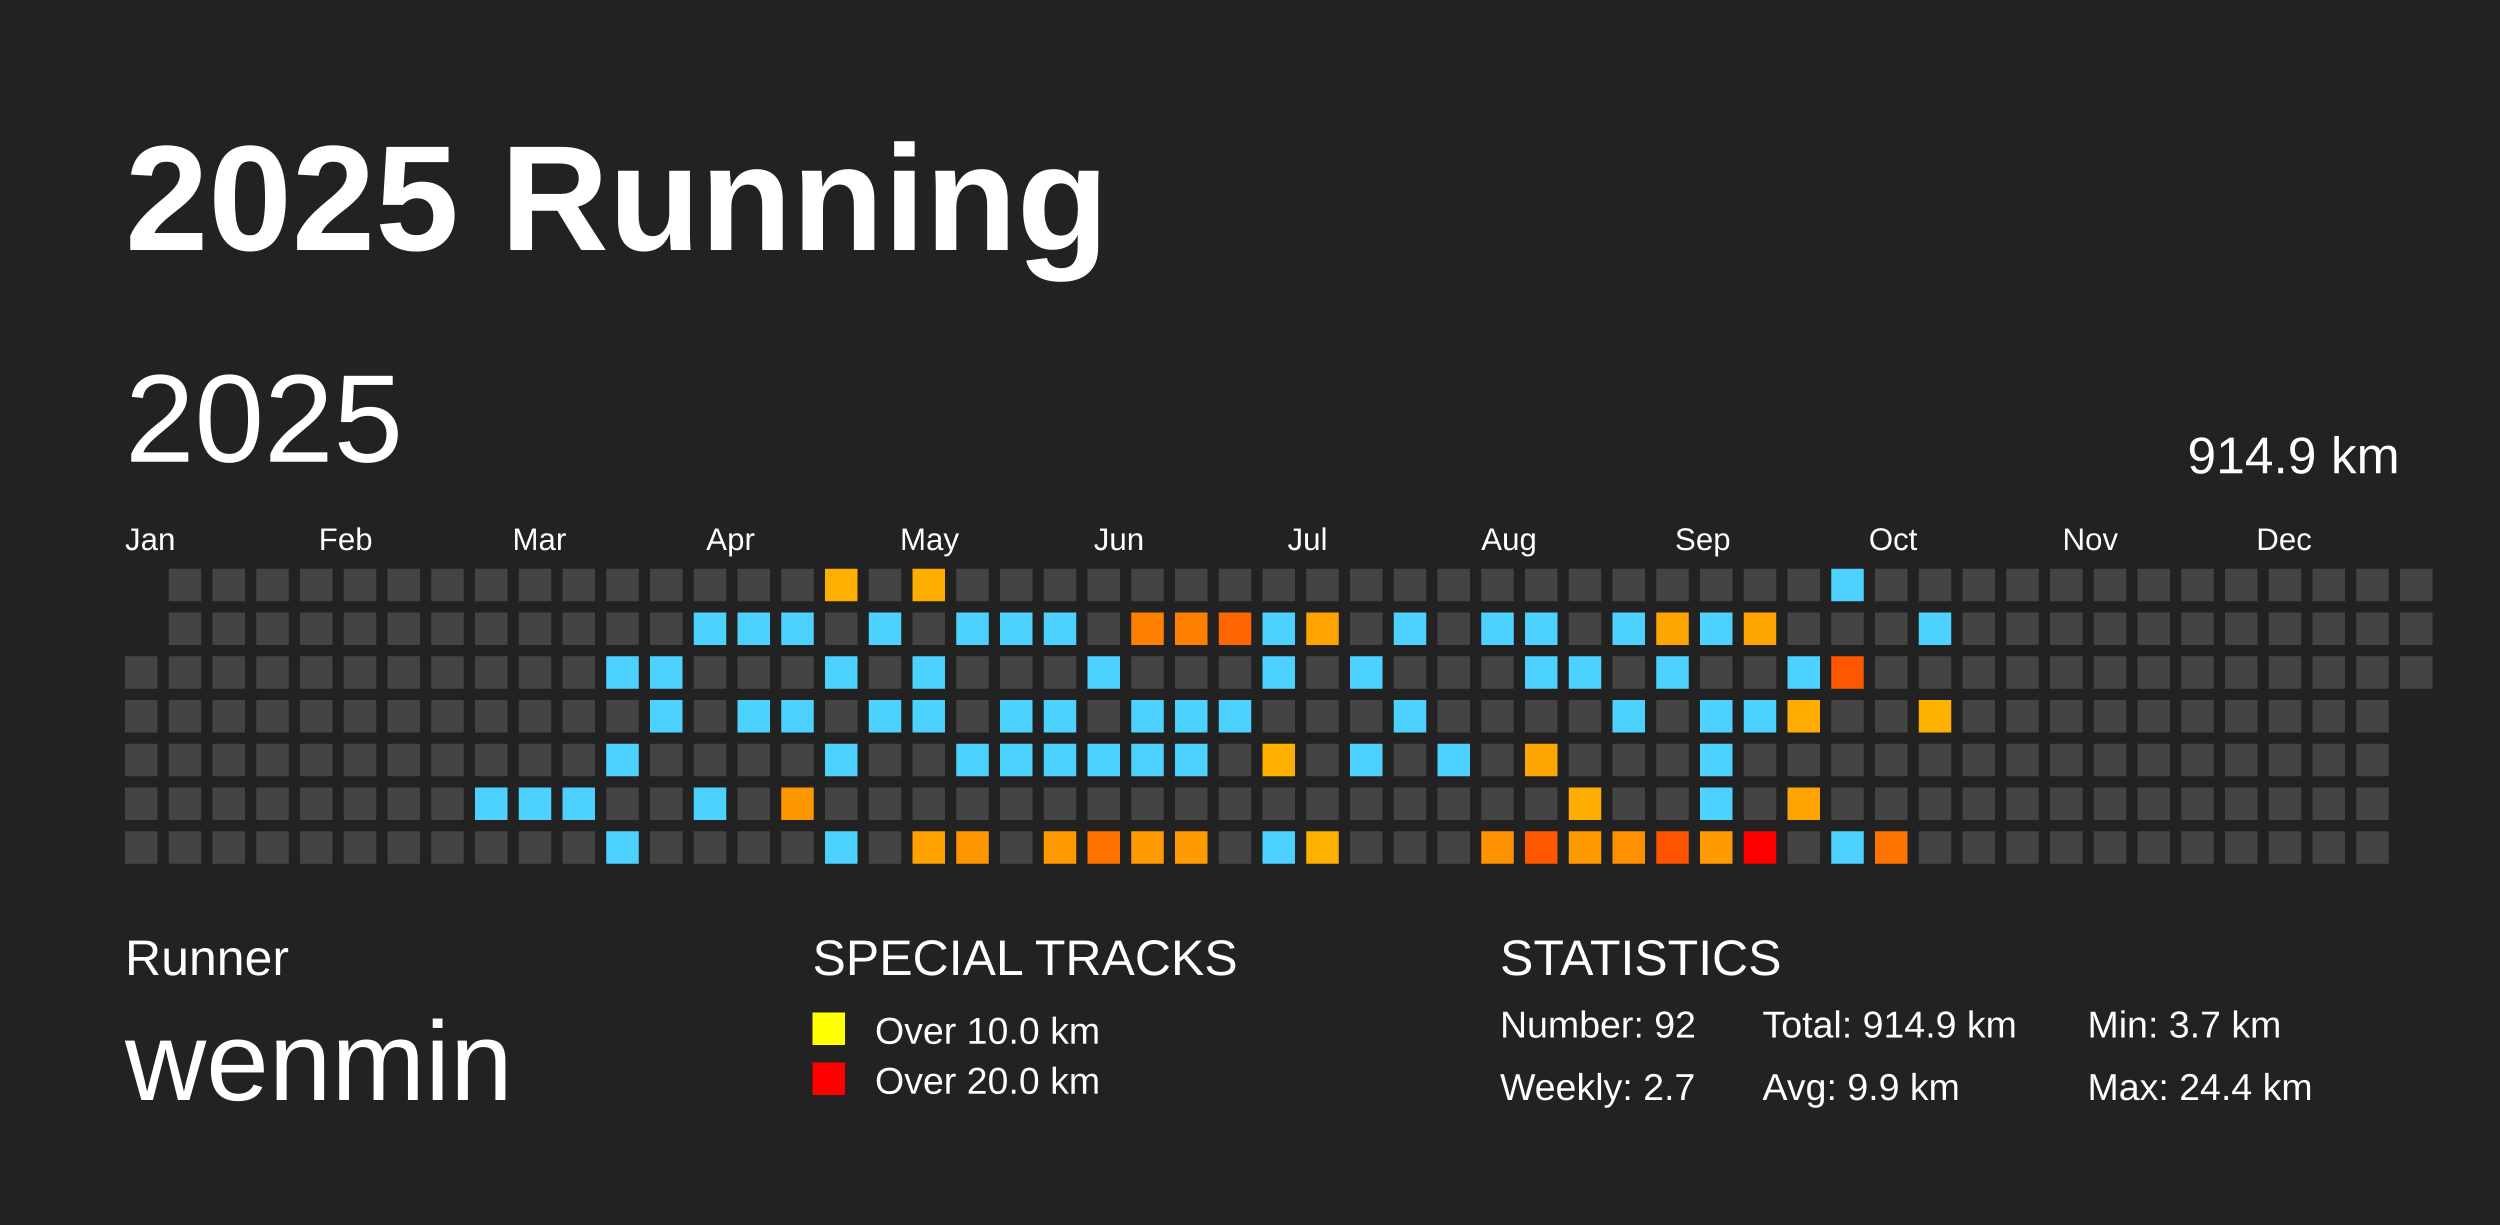
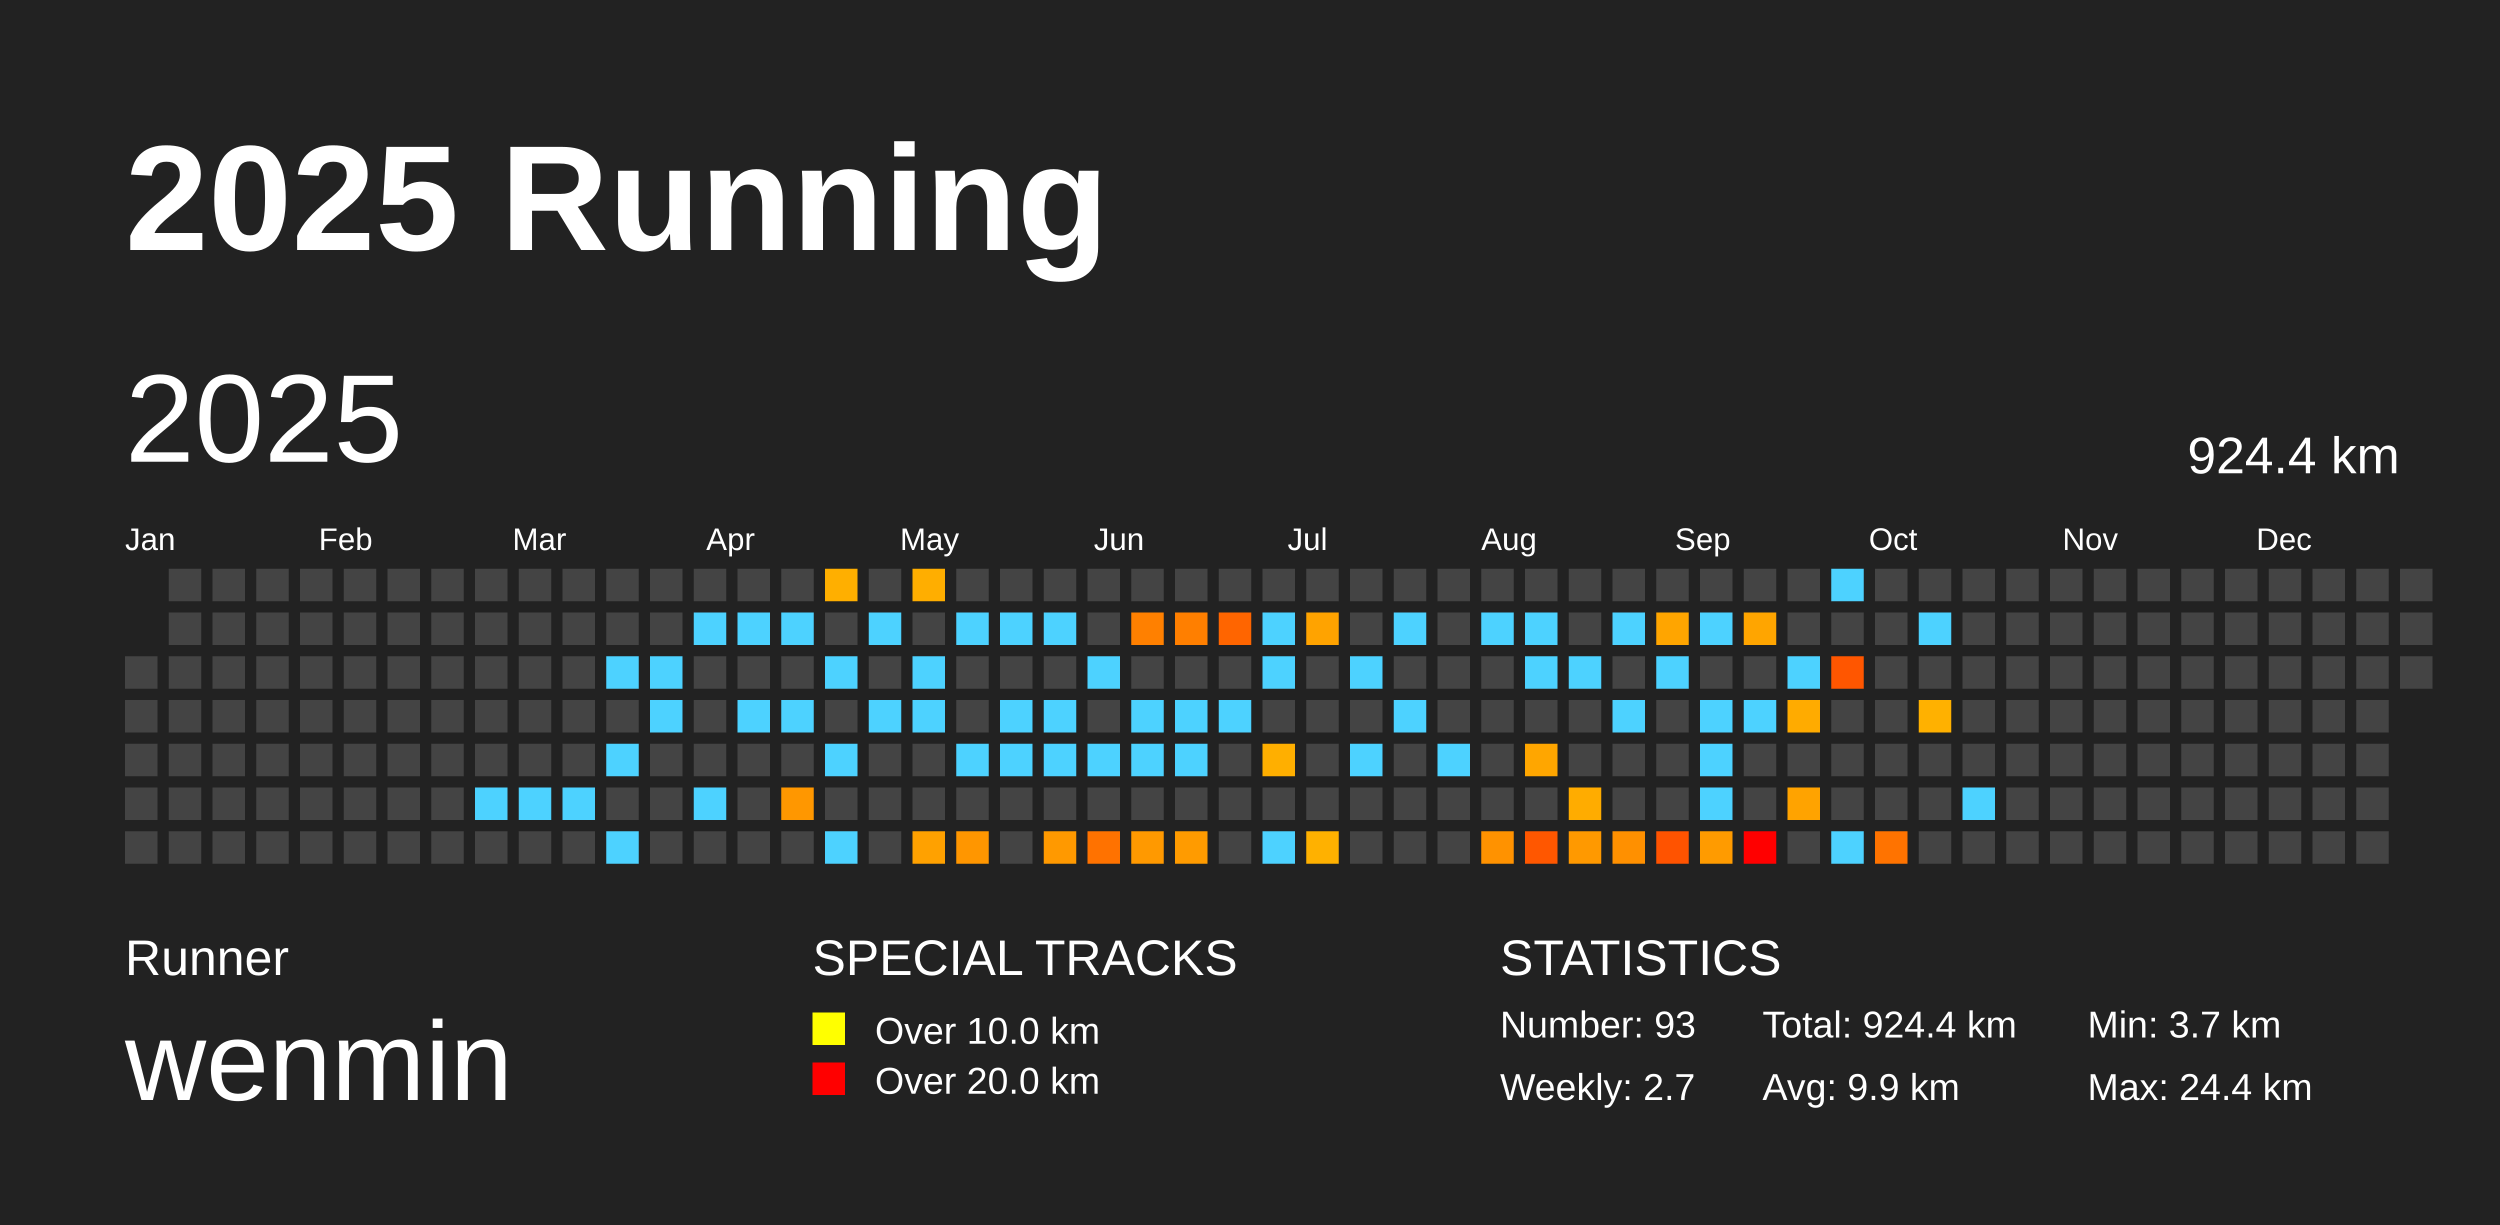
<svg xmlns="http://www.w3.org/2000/svg" baseProfile="full" height="98mm" version="1.1" viewBox="0,0,200,98" width="200mm">
  <defs />
  <rect fill="#222222" height="98" width="200" x="0" y="0" />
  <text fill="#FFFFFF" style="font-size:12px; font-family:Arial; font-weight:bold;" x="10" y="20">2025 Running</text>
  <text fill="#FFFFFF" style="font-size:4px; font-family:Arial" x="10" y="78">Runner</text>
  <text fill="#FFFFFF" style="font-size:9px; font-family:Arial" x="10" y="88">wenmin</text>
  <text fill="#FFFFFF" style="font-size:4px; font-family:Arial" x="65" y="78">SPECIAL TRACKS</text>
  <rect fill="yellow" height="2.6" width="2.6" x="65" y="81" />
  <text fill="#FFFFFF" style="font-size:3px; font-family:Arial" x="70" y="83.5">Over 10.0 km</text>
  <rect fill="red" height="2.6" width="2.6" x="65" y="85" />
  <text fill="#FFFFFF" style="font-size:3px; font-family:Arial" x="70" y="87.5">Over 20.0 km</text>
  <text fill="#FFFFFF" style="font-size:4px; font-family:Arial" x="120" y="78">STATISTICS</text>
-   <text fill="#FFFFFF" style="font-size:3px; font-family:Arial" x="120" y="83">Number: 92</text>
+   <text fill="#FFFFFF" style="font-size:3px; font-family:Arial" x="120" y="83">Number: 93</text>
  <text fill="#FFFFFF" style="font-size:3px; font-family:Arial" x="120" y="88">Weekly: 2.7</text>
-   <text fill="#FFFFFF" style="font-size:3px; font-family:Arial" x="141" y="83">Total: 914.9 km</text>
+   <text fill="#FFFFFF" style="font-size:3px; font-family:Arial" x="141" y="83">Total: 924.4 km</text>
  <text fill="#FFFFFF" style="font-size:3px; font-family:Arial" x="141" y="88">Avg: 9.9 km</text>
  <text fill="#FFFFFF" style="font-size:3px; font-family:Arial" x="167" y="83">Min: 3.7 km</text>
  <text fill="#FFFFFF" style="font-size:3px; font-family:Arial" x="167" y="88">Max: 24.4 km</text>
  <text dominant-baseline="hanging" fill="#FFFFFF" style="font-size:10.0px; font-family:Arial;" x="10" y="30">2025</text>
-   <text dominant-baseline="hanging" fill="#FFFFFF" style="font-size:4.125px; font-family:Arial;" x="175" y="35">914.9 km</text>
+   <text dominant-baseline="hanging" fill="#FFFFFF" style="font-size:4.125px; font-family:Arial;" x="175" y="35">924.4 km</text>
  <text fill="#FFFFFF" style="font-size:2.5px; font-family:Arial" x="10.0" y="44">Jan</text>
  <text fill="#FFFFFF" style="font-size:2.5px; font-family:Arial" x="25.5" y="44">Feb</text>
  <text fill="#FFFFFF" style="font-size:2.5px; font-family:Arial" x="41.0" y="44">Mar</text>
  <text fill="#FFFFFF" style="font-size:2.5px; font-family:Arial" x="56.5" y="44">Apr</text>
  <text fill="#FFFFFF" style="font-size:2.5px; font-family:Arial" x="72.0" y="44">May</text>
  <text fill="#FFFFFF" style="font-size:2.5px; font-family:Arial" x="87.5" y="44">Jun</text>
  <text fill="#FFFFFF" style="font-size:2.5px; font-family:Arial" x="103.0" y="44">Jul</text>
  <text fill="#FFFFFF" style="font-size:2.5px; font-family:Arial" x="118.5" y="44">Aug</text>
  <text fill="#FFFFFF" style="font-size:2.5px; font-family:Arial" x="134.0" y="44">Sep</text>
  <text fill="#FFFFFF" style="font-size:2.5px; font-family:Arial" x="149.5" y="44">Oct</text>
  <text fill="#FFFFFF" style="font-size:2.5px; font-family:Arial" x="165.0" y="44">Nov</text>
  <text fill="#FFFFFF" style="font-size:2.5px; font-family:Arial" x="180.5" y="44">Dec</text>
  <rect fill="#444444" height="2.6" width="2.6" x="10.0" y="52.5" />
  <rect fill="#444444" height="2.6" width="2.6" x="10.0" y="56.0" />
  <rect fill="#444444" height="2.6" width="2.6" x="10.0" y="59.5" />
  <rect fill="#444444" height="2.6" width="2.6" x="10.0" y="63.0" />
  <rect fill="#444444" height="2.6" width="2.6" x="10.0" y="66.5" />
  <rect fill="#444444" height="2.6" width="2.6" x="13.5" y="45.5" />
  <rect fill="#444444" height="2.6" width="2.6" x="13.5" y="49.0" />
  <rect fill="#444444" height="2.6" width="2.6" x="13.5" y="52.5" />
  <rect fill="#444444" height="2.6" width="2.6" x="13.5" y="56.0" />
  <rect fill="#444444" height="2.6" width="2.6" x="13.5" y="59.5" />
  <rect fill="#444444" height="2.6" width="2.6" x="13.5" y="63.0" />
  <rect fill="#444444" height="2.6" width="2.6" x="13.5" y="66.5" />
  <rect fill="#444444" height="2.6" width="2.6" x="17.0" y="45.5" />
  <rect fill="#444444" height="2.6" width="2.6" x="17.0" y="49.0" />
  <rect fill="#444444" height="2.6" width="2.6" x="17.0" y="52.5" />
  <rect fill="#444444" height="2.6" width="2.6" x="17.0" y="56.0" />
  <rect fill="#444444" height="2.6" width="2.6" x="17.0" y="59.5" />
  <rect fill="#444444" height="2.6" width="2.6" x="17.0" y="63.0" />
  <rect fill="#444444" height="2.6" width="2.6" x="17.0" y="66.5" />
  <rect fill="#444444" height="2.6" width="2.6" x="20.5" y="45.5" />
  <rect fill="#444444" height="2.6" width="2.6" x="20.5" y="49.0" />
  <rect fill="#444444" height="2.6" width="2.6" x="20.5" y="52.5" />
  <rect fill="#444444" height="2.6" width="2.6" x="20.5" y="56.0" />
  <rect fill="#444444" height="2.6" width="2.6" x="20.5" y="59.5" />
  <rect fill="#444444" height="2.6" width="2.6" x="20.5" y="63.0" />
  <rect fill="#444444" height="2.6" width="2.6" x="20.5" y="66.5" />
  <rect fill="#444444" height="2.6" width="2.6" x="24.0" y="45.5" />
  <rect fill="#444444" height="2.6" width="2.6" x="24.0" y="49.0" />
  <rect fill="#444444" height="2.6" width="2.6" x="24.0" y="52.5" />
  <rect fill="#444444" height="2.6" width="2.6" x="24.0" y="56.0" />
  <rect fill="#444444" height="2.6" width="2.6" x="24.0" y="59.5" />
  <rect fill="#444444" height="2.6" width="2.6" x="24.0" y="63.0" />
  <rect fill="#444444" height="2.6" width="2.6" x="24.0" y="66.5" />
  <rect fill="#444444" height="2.6" width="2.6" x="27.5" y="45.5" />
  <rect fill="#444444" height="2.6" width="2.6" x="27.5" y="49.0" />
  <rect fill="#444444" height="2.6" width="2.6" x="27.5" y="52.5" />
  <rect fill="#444444" height="2.6" width="2.6" x="27.5" y="56.0" />
  <rect fill="#444444" height="2.6" width="2.6" x="27.5" y="59.5" />
  <rect fill="#444444" height="2.6" width="2.6" x="27.5" y="63.0" />
  <rect fill="#444444" height="2.6" width="2.6" x="27.5" y="66.5" />
  <rect fill="#444444" height="2.6" width="2.6" x="31.0" y="45.5" />
  <rect fill="#444444" height="2.6" width="2.6" x="31.0" y="49.0" />
  <rect fill="#444444" height="2.6" width="2.6" x="31.0" y="52.5" />
  <rect fill="#444444" height="2.6" width="2.6" x="31.0" y="56.0" />
  <rect fill="#444444" height="2.6" width="2.6" x="31.0" y="59.5" />
  <rect fill="#444444" height="2.6" width="2.6" x="31.0" y="63.0" />
  <rect fill="#444444" height="2.6" width="2.6" x="31.0" y="66.5" />
  <rect fill="#444444" height="2.6" width="2.6" x="34.5" y="45.5" />
  <rect fill="#444444" height="2.6" width="2.6" x="34.5" y="49.0" />
  <rect fill="#444444" height="2.6" width="2.6" x="34.5" y="52.5" />
  <rect fill="#444444" height="2.6" width="2.6" x="34.5" y="56.0" />
  <rect fill="#444444" height="2.6" width="2.6" x="34.5" y="59.5" />
  <rect fill="#444444" height="2.6" width="2.6" x="34.5" y="63.0" />
  <rect fill="#444444" height="2.6" width="2.6" x="34.5" y="66.5" />
  <rect fill="#444444" height="2.6" width="2.6" x="38.0" y="45.5" />
  <rect fill="#444444" height="2.6" width="2.6" x="38.0" y="49.0" />
  <rect fill="#444444" height="2.6" width="2.6" x="38.0" y="52.5" />
  <rect fill="#444444" height="2.6" width="2.6" x="38.0" y="56.0" />
  <rect fill="#444444" height="2.6" width="2.6" x="38.0" y="59.5" />
  <rect fill="#4dd2ff" height="2.6" width="2.6" x="38.0" y="63.0" />
  <rect fill="#444444" height="2.6" width="2.6" x="38.0" y="66.5" />
  <rect fill="#444444" height="2.6" width="2.6" x="41.5" y="45.5" />
  <rect fill="#444444" height="2.6" width="2.6" x="41.5" y="49.0" />
  <rect fill="#444444" height="2.6" width="2.6" x="41.5" y="52.5" />
  <rect fill="#444444" height="2.6" width="2.6" x="41.5" y="56.0" />
  <rect fill="#444444" height="2.6" width="2.6" x="41.5" y="59.5" />
  <rect fill="#4dd2ff" height="2.6" width="2.6" x="41.5" y="63.0" />
  <rect fill="#444444" height="2.6" width="2.6" x="41.5" y="66.5" />
  <rect fill="#444444" height="2.6" width="2.6" x="45.0" y="45.5" />
  <rect fill="#444444" height="2.6" width="2.6" x="45.0" y="49.0" />
  <rect fill="#444444" height="2.6" width="2.6" x="45.0" y="52.5" />
  <rect fill="#444444" height="2.6" width="2.6" x="45.0" y="56.0" />
  <rect fill="#444444" height="2.6" width="2.6" x="45.0" y="59.5" />
  <rect fill="#4dd2ff" height="2.6" width="2.6" x="45.0" y="63.0" />
  <rect fill="#444444" height="2.6" width="2.6" x="45.0" y="66.5" />
  <rect fill="#444444" height="2.6" width="2.6" x="48.5" y="45.5" />
  <rect fill="#444444" height="2.6" width="2.6" x="48.5" y="49.0" />
  <rect fill="#4dd2ff" height="2.6" width="2.6" x="48.5" y="52.5" />
  <rect fill="#444444" height="2.6" width="2.6" x="48.5" y="56.0" />
  <rect fill="#4dd2ff" height="2.6" width="2.6" x="48.5" y="59.5" />
  <rect fill="#444444" height="2.6" width="2.6" x="48.5" y="63.0" />
  <rect fill="#4dd2ff" height="2.6" width="2.6" x="48.5" y="66.5" />
  <rect fill="#444444" height="2.6" width="2.6" x="52.0" y="45.5" />
  <rect fill="#444444" height="2.6" width="2.6" x="52.0" y="49.0" />
  <rect fill="#4dd2ff" height="2.6" width="2.6" x="52.0" y="52.5" />
  <rect fill="#4dd2ff" height="2.6" width="2.6" x="52.0" y="56.0" />
  <rect fill="#444444" height="2.6" width="2.6" x="52.0" y="59.5" />
  <rect fill="#444444" height="2.6" width="2.6" x="52.0" y="63.0" />
  <rect fill="#444444" height="2.6" width="2.6" x="52.0" y="66.5" />
  <rect fill="#444444" height="2.6" width="2.6" x="55.5" y="45.5" />
  <rect fill="#4dd2ff" height="2.6" width="2.6" x="55.5" y="49.0" />
  <rect fill="#444444" height="2.6" width="2.6" x="55.5" y="52.5" />
  <rect fill="#444444" height="2.6" width="2.6" x="55.5" y="56.0" />
  <rect fill="#444444" height="2.6" width="2.6" x="55.5" y="59.5" />
  <rect fill="#4dd2ff" height="2.6" width="2.6" x="55.5" y="63.0" />
  <rect fill="#444444" height="2.6" width="2.6" x="55.5" y="66.5" />
  <rect fill="#444444" height="2.6" width="2.6" x="59.0" y="45.5" />
  <rect fill="#4dd2ff" height="2.6" width="2.6" x="59.0" y="49.0" />
  <rect fill="#444444" height="2.6" width="2.6" x="59.0" y="52.5" />
  <rect fill="#4dd2ff" height="2.6" width="2.6" x="59.0" y="56.0" />
  <rect fill="#444444" height="2.6" width="2.6" x="59.0" y="59.5" />
  <rect fill="#444444" height="2.6" width="2.6" x="59.0" y="63.0" />
  <rect fill="#444444" height="2.6" width="2.6" x="59.0" y="66.5" />
  <rect fill="#444444" height="2.6" width="2.6" x="62.5" y="45.5" />
  <rect fill="#4dd2ff" height="2.6" width="2.6" x="62.5" y="49.0" />
  <rect fill="#444444" height="2.6" width="2.6" x="62.5" y="52.5" />
  <rect fill="#4dd2ff" height="2.6" width="2.6" x="62.5" y="56.0" />
  <rect fill="#444444" height="2.6" width="2.6" x="62.5" y="59.5" />
  <rect fill="#ff9700" height="2.6" width="2.6" x="62.5" y="63.0" />
  <rect fill="#444444" height="2.6" width="2.6" x="62.5" y="66.5" />
  <rect fill="#ffaf00" height="2.6" width="2.6" x="66.0" y="45.5" />
  <rect fill="#444444" height="2.6" width="2.6" x="66.0" y="49.0" />
  <rect fill="#4dd2ff" height="2.6" width="2.6" x="66.0" y="52.5" />
  <rect fill="#444444" height="2.6" width="2.6" x="66.0" y="56.0" />
  <rect fill="#4dd2ff" height="2.6" width="2.6" x="66.0" y="59.5" />
  <rect fill="#444444" height="2.6" width="2.6" x="66.0" y="63.0" />
  <rect fill="#4dd2ff" height="2.6" width="2.6" x="66.0" y="66.5" />
  <rect fill="#444444" height="2.6" width="2.6" x="69.5" y="45.5" />
  <rect fill="#4dd2ff" height="2.6" width="2.6" x="69.5" y="49.0" />
  <rect fill="#444444" height="2.6" width="2.6" x="69.5" y="52.5" />
  <rect fill="#4dd2ff" height="2.6" width="2.6" x="69.5" y="56.0" />
  <rect fill="#444444" height="2.6" width="2.6" x="69.5" y="59.5" />
  <rect fill="#444444" height="2.6" width="2.6" x="69.5" y="63.0" />
  <rect fill="#444444" height="2.6" width="2.6" x="69.5" y="66.5" />
  <rect fill="#ffae00" height="2.6" width="2.6" x="73.0" y="45.5" />
  <rect fill="#444444" height="2.6" width="2.6" x="73.0" y="49.0" />
  <rect fill="#4dd2ff" height="2.6" width="2.6" x="73.0" y="52.5" />
  <rect fill="#4dd2ff" height="2.6" width="2.6" x="73.0" y="56.0" />
  <rect fill="#444444" height="2.6" width="2.6" x="73.0" y="59.5" />
  <rect fill="#444444" height="2.6" width="2.6" x="73.0" y="63.0" />
  <rect fill="#ffa100" height="2.6" width="2.6" x="73.0" y="66.5" />
  <rect fill="#444444" height="2.6" width="2.6" x="76.5" y="45.5" />
  <rect fill="#4dd2ff" height="2.6" width="2.6" x="76.5" y="49.0" />
  <rect fill="#444444" height="2.6" width="2.6" x="76.5" y="52.5" />
  <rect fill="#444444" height="2.6" width="2.6" x="76.5" y="56.0" />
  <rect fill="#4dd2ff" height="2.6" width="2.6" x="76.5" y="59.5" />
  <rect fill="#444444" height="2.6" width="2.6" x="76.5" y="63.0" />
  <rect fill="#ff9600" height="2.6" width="2.6" x="76.5" y="66.5" />
  <rect fill="#444444" height="2.6" width="2.6" x="80.0" y="45.5" />
  <rect fill="#4dd2ff" height="2.6" width="2.6" x="80.0" y="49.0" />
  <rect fill="#444444" height="2.6" width="2.6" x="80.0" y="52.5" />
  <rect fill="#4dd2ff" height="2.6" width="2.6" x="80.0" y="56.0" />
  <rect fill="#4dd2ff" height="2.6" width="2.6" x="80.0" y="59.5" />
  <rect fill="#444444" height="2.6" width="2.6" x="80.0" y="63.0" />
  <rect fill="#444444" height="2.6" width="2.6" x="80.0" y="66.5" />
  <rect fill="#444444" height="2.6" width="2.6" x="83.5" y="45.5" />
  <rect fill="#4dd2ff" height="2.6" width="2.6" x="83.5" y="49.0" />
  <rect fill="#444444" height="2.6" width="2.6" x="83.5" y="52.5" />
  <rect fill="#4dd2ff" height="2.6" width="2.6" x="83.5" y="56.0" />
  <rect fill="#4dd2ff" height="2.6" width="2.6" x="83.5" y="59.5" />
  <rect fill="#444444" height="2.6" width="2.6" x="83.5" y="63.0" />
  <rect fill="#ff9900" height="2.6" width="2.6" x="83.5" y="66.5" />
  <rect fill="#444444" height="2.6" width="2.6" x="87.0" y="45.5" />
  <rect fill="#444444" height="2.6" width="2.6" x="87.0" y="49.0" />
  <rect fill="#4dd2ff" height="2.6" width="2.6" x="87.0" y="52.5" />
  <rect fill="#444444" height="2.6" width="2.6" x="87.0" y="56.0" />
  <rect fill="#4dd2ff" height="2.6" width="2.6" x="87.0" y="59.5" />
  <rect fill="#444444" height="2.6" width="2.6" x="87.0" y="63.0" />
  <rect fill="#ff7200" height="2.6" width="2.6" x="87.0" y="66.5" />
  <rect fill="#444444" height="2.6" width="2.6" x="90.5" y="45.5" />
  <rect fill="#ff8000" height="2.6" width="2.6" x="90.5" y="49.0" />
  <rect fill="#444444" height="2.6" width="2.6" x="90.5" y="52.5" />
  <rect fill="#4dd2ff" height="2.6" width="2.6" x="90.5" y="56.0" />
  <rect fill="#4dd2ff" height="2.6" width="2.6" x="90.5" y="59.5" />
  <rect fill="#444444" height="2.6" width="2.6" x="90.5" y="63.0" />
  <rect fill="#ff9900" height="2.6" width="2.6" x="90.5" y="66.5" />
  <rect fill="#444444" height="2.6" width="2.6" x="94.0" y="45.5" />
  <rect fill="#ff7f00" height="2.6" width="2.6" x="94.0" y="49.0" />
  <rect fill="#444444" height="2.6" width="2.6" x="94.0" y="52.5" />
  <rect fill="#4dd2ff" height="2.6" width="2.6" x="94.0" y="56.0" />
  <rect fill="#4dd2ff" height="2.6" width="2.6" x="94.0" y="59.5" />
  <rect fill="#444444" height="2.6" width="2.6" x="94.0" y="63.0" />
  <rect fill="#ff9b00" height="2.6" width="2.6" x="94.0" y="66.5" />
  <rect fill="#444444" height="2.6" width="2.6" x="97.5" y="45.5" />
  <rect fill="#ff6500" height="2.6" width="2.6" x="97.5" y="49.0" />
  <rect fill="#444444" height="2.6" width="2.6" x="97.5" y="52.5" />
  <rect fill="#4dd2ff" height="2.6" width="2.6" x="97.5" y="56.0" />
  <rect fill="#444444" height="2.6" width="2.6" x="97.5" y="59.5" />
  <rect fill="#444444" height="2.6" width="2.6" x="97.5" y="63.0" />
  <rect fill="#444444" height="2.6" width="2.6" x="97.5" y="66.5" />
  <rect fill="#444444" height="2.6" width="2.6" x="101.0" y="45.5" />
  <rect fill="#4dd2ff" height="2.6" width="2.6" x="101.0" y="49.0" />
  <rect fill="#4dd2ff" height="2.6" width="2.6" x="101.0" y="52.5" />
  <rect fill="#444444" height="2.6" width="2.6" x="101.0" y="56.0" />
  <rect fill="#ffaf00" height="2.6" width="2.6" x="101.0" y="59.5" />
  <rect fill="#444444" height="2.6" width="2.6" x="101.0" y="63.0" />
  <rect fill="#4dd2ff" height="2.6" width="2.6" x="101.0" y="66.5" />
  <rect fill="#444444" height="2.6" width="2.6" x="104.5" y="45.5" />
  <rect fill="#ffa300" height="2.6" width="2.6" x="104.5" y="49.0" />
  <rect fill="#444444" height="2.6" width="2.6" x="104.5" y="52.5" />
  <rect fill="#444444" height="2.6" width="2.6" x="104.5" y="56.0" />
  <rect fill="#444444" height="2.6" width="2.6" x="104.5" y="59.5" />
  <rect fill="#444444" height="2.6" width="2.6" x="104.5" y="63.0" />
  <rect fill="#ffb100" height="2.6" width="2.6" x="104.5" y="66.5" />
  <rect fill="#444444" height="2.6" width="2.6" x="108.0" y="45.5" />
  <rect fill="#444444" height="2.6" width="2.6" x="108.0" y="49.0" />
  <rect fill="#4dd2ff" height="2.6" width="2.6" x="108.0" y="52.5" />
  <rect fill="#444444" height="2.6" width="2.6" x="108.0" y="56.0" />
  <rect fill="#4dd2ff" height="2.6" width="2.6" x="108.0" y="59.5" />
  <rect fill="#444444" height="2.6" width="2.6" x="108.0" y="63.0" />
  <rect fill="#444444" height="2.6" width="2.6" x="108.0" y="66.5" />
  <rect fill="#444444" height="2.6" width="2.6" x="111.5" y="45.5" />
  <rect fill="#4dd2ff" height="2.6" width="2.6" x="111.5" y="49.0" />
  <rect fill="#444444" height="2.6" width="2.6" x="111.5" y="52.5" />
  <rect fill="#4dd2ff" height="2.6" width="2.6" x="111.5" y="56.0" />
  <rect fill="#444444" height="2.6" width="2.6" x="111.5" y="59.5" />
  <rect fill="#444444" height="2.6" width="2.6" x="111.5" y="63.0" />
  <rect fill="#444444" height="2.6" width="2.6" x="111.5" y="66.5" />
  <rect fill="#444444" height="2.6" width="2.6" x="115.0" y="45.5" />
  <rect fill="#444444" height="2.6" width="2.6" x="115.0" y="49.0" />
  <rect fill="#444444" height="2.6" width="2.6" x="115.0" y="52.5" />
  <rect fill="#444444" height="2.6" width="2.6" x="115.0" y="56.0" />
  <rect fill="#4dd2ff" height="2.6" width="2.6" x="115.0" y="59.5" />
  <rect fill="#444444" height="2.6" width="2.6" x="115.0" y="63.0" />
  <rect fill="#444444" height="2.6" width="2.6" x="115.0" y="66.5" />
  <rect fill="#444444" height="2.6" width="2.6" x="118.5" y="45.5" />
  <rect fill="#4dd2ff" height="2.6" width="2.6" x="118.5" y="49.0" />
  <rect fill="#444444" height="2.6" width="2.6" x="118.5" y="52.5" />
  <rect fill="#444444" height="2.6" width="2.6" x="118.5" y="56.0" />
  <rect fill="#444444" height="2.6" width="2.6" x="118.5" y="59.5" />
  <rect fill="#444444" height="2.6" width="2.6" x="118.5" y="63.0" />
  <rect fill="#ff9200" height="2.6" width="2.6" x="118.5" y="66.5" />
  <rect fill="#444444" height="2.6" width="2.6" x="122.0" y="45.5" />
  <rect fill="#4dd2ff" height="2.6" width="2.6" x="122.0" y="49.0" />
  <rect fill="#4dd2ff" height="2.6" width="2.6" x="122.0" y="52.5" />
  <rect fill="#444444" height="2.6" width="2.6" x="122.0" y="56.0" />
  <rect fill="#ffa600" height="2.6" width="2.6" x="122.0" y="59.5" />
  <rect fill="#444444" height="2.6" width="2.6" x="122.0" y="63.0" />
  <rect fill="#ff5700" height="2.6" width="2.6" x="122.0" y="66.5" />
  <rect fill="#444444" height="2.6" width="2.6" x="125.5" y="45.5" />
  <rect fill="#444444" height="2.6" width="2.6" x="125.5" y="49.0" />
  <rect fill="#4dd2ff" height="2.6" width="2.6" x="125.5" y="52.5" />
  <rect fill="#444444" height="2.6" width="2.6" x="125.5" y="56.0" />
  <rect fill="#444444" height="2.6" width="2.6" x="125.5" y="59.5" />
  <rect fill="#ffac00" height="2.6" width="2.6" x="125.5" y="63.0" />
  <rect fill="#ff9900" height="2.6" width="2.6" x="125.5" y="66.5" />
  <rect fill="#444444" height="2.6" width="2.6" x="129.0" y="45.5" />
  <rect fill="#4dd2ff" height="2.6" width="2.6" x="129.0" y="49.0" />
  <rect fill="#444444" height="2.6" width="2.6" x="129.0" y="52.5" />
  <rect fill="#4dd2ff" height="2.6" width="2.6" x="129.0" y="56.0" />
  <rect fill="#444444" height="2.6" width="2.6" x="129.0" y="59.5" />
  <rect fill="#444444" height="2.6" width="2.6" x="129.0" y="63.0" />
  <rect fill="#ff9000" height="2.6" width="2.6" x="129.0" y="66.5" />
  <rect fill="#444444" height="2.6" width="2.6" x="132.5" y="45.5" />
  <rect fill="#ffa500" height="2.6" width="2.6" x="132.5" y="49.0" />
  <rect fill="#4dd2ff" height="2.6" width="2.6" x="132.5" y="52.5" />
  <rect fill="#444444" height="2.6" width="2.6" x="132.5" y="56.0" />
  <rect fill="#444444" height="2.6" width="2.6" x="132.5" y="59.5" />
  <rect fill="#444444" height="2.6" width="2.6" x="132.5" y="63.0" />
  <rect fill="#ff5300" height="2.6" width="2.6" x="132.5" y="66.5" />
  <rect fill="#444444" height="2.6" width="2.6" x="136.0" y="45.5" />
  <rect fill="#4dd2ff" height="2.6" width="2.6" x="136.0" y="49.0" />
  <rect fill="#444444" height="2.6" width="2.6" x="136.0" y="52.5" />
  <rect fill="#4dd2ff" height="2.6" width="2.6" x="136.0" y="56.0" />
  <rect fill="#4dd2ff" height="2.6" width="2.6" x="136.0" y="59.5" />
  <rect fill="#4dd2ff" height="2.6" width="2.6" x="136.0" y="63.0" />
  <rect fill="#ff9b00" height="2.6" width="2.6" x="136.0" y="66.5" />
  <rect fill="#444444" height="2.6" width="2.6" x="139.5" y="45.5" />
  <rect fill="#ffa500" height="2.6" width="2.6" x="139.5" y="49.0" />
  <rect fill="#444444" height="2.6" width="2.6" x="139.5" y="52.5" />
  <rect fill="#4dd2ff" height="2.6" width="2.6" x="139.5" y="56.0" />
  <rect fill="#444444" height="2.6" width="2.6" x="139.5" y="59.5" />
  <rect fill="#444444" height="2.6" width="2.6" x="139.5" y="63.0" />
  <rect fill="red" height="2.6" width="2.6" x="139.5" y="66.5" />
  <rect fill="#444444" height="2.6" width="2.6" x="143.0" y="45.5" />
  <rect fill="#444444" height="2.6" width="2.6" x="143.0" y="49.0" />
  <rect fill="#4dd2ff" height="2.6" width="2.6" x="143.0" y="52.5" />
  <rect fill="#ffab00" height="2.6" width="2.6" x="143.0" y="56.0" />
  <rect fill="#444444" height="2.6" width="2.6" x="143.0" y="59.5" />
  <rect fill="#ffa300" height="2.6" width="2.6" x="143.0" y="63.0" />
  <rect fill="#444444" height="2.6" width="2.6" x="143.0" y="66.5" />
  <rect fill="#4dd2ff" height="2.6" width="2.6" x="146.5" y="45.5" />
  <rect fill="#444444" height="2.6" width="2.6" x="146.5" y="49.0" />
  <rect fill="#ff5600" height="2.6" width="2.6" x="146.5" y="52.5" />
  <rect fill="#444444" height="2.6" width="2.6" x="146.5" y="56.0" />
  <rect fill="#444444" height="2.6" width="2.6" x="146.5" y="59.5" />
  <rect fill="#444444" height="2.6" width="2.6" x="146.5" y="63.0" />
  <rect fill="#4dd2ff" height="2.6" width="2.6" x="146.5" y="66.5" />
  <rect fill="#444444" height="2.6" width="2.6" x="150.0" y="45.5" />
  <rect fill="#444444" height="2.6" width="2.6" x="150.0" y="49.0" />
  <rect fill="#444444" height="2.6" width="2.6" x="150.0" y="52.5" />
  <rect fill="#444444" height="2.6" width="2.6" x="150.0" y="56.0" />
  <rect fill="#444444" height="2.6" width="2.6" x="150.0" y="59.5" />
  <rect fill="#444444" height="2.6" width="2.6" x="150.0" y="63.0" />
  <rect fill="#ff7300" height="2.6" width="2.6" x="150.0" y="66.5" />
  <rect fill="#444444" height="2.6" width="2.6" x="153.5" y="45.5" />
  <rect fill="#4dd2ff" height="2.6" width="2.6" x="153.5" y="49.0" />
  <rect fill="#444444" height="2.6" width="2.6" x="153.5" y="52.5" />
  <rect fill="#ffb100" height="2.6" width="2.6" x="153.5" y="56.0" />
  <rect fill="#444444" height="2.6" width="2.6" x="153.5" y="59.5" />
  <rect fill="#444444" height="2.6" width="2.6" x="153.5" y="63.0" />
  <rect fill="#444444" height="2.6" width="2.6" x="153.5" y="66.5" />
  <rect fill="#444444" height="2.6" width="2.6" x="157.0" y="45.5" />
  <rect fill="#444444" height="2.6" width="2.6" x="157.0" y="49.0" />
  <rect fill="#444444" height="2.6" width="2.6" x="157.0" y="52.5" />
  <rect fill="#444444" height="2.6" width="2.6" x="157.0" y="56.0" />
  <rect fill="#444444" height="2.6" width="2.6" x="157.0" y="59.5" />
-   <rect fill="#444444" height="2.6" width="2.6" x="157.0" y="63.0" />
+   <rect fill="#4dd2ff" height="2.6" width="2.6" x="157.0" y="63.0" />
  <rect fill="#444444" height="2.6" width="2.6" x="157.0" y="66.5" />
  <rect fill="#444444" height="2.6" width="2.6" x="160.5" y="45.5" />
  <rect fill="#444444" height="2.6" width="2.6" x="160.5" y="49.0" />
  <rect fill="#444444" height="2.6" width="2.6" x="160.5" y="52.5" />
  <rect fill="#444444" height="2.6" width="2.6" x="160.5" y="56.0" />
  <rect fill="#444444" height="2.6" width="2.6" x="160.5" y="59.5" />
  <rect fill="#444444" height="2.6" width="2.6" x="160.5" y="63.0" />
  <rect fill="#444444" height="2.6" width="2.6" x="160.5" y="66.5" />
  <rect fill="#444444" height="2.6" width="2.6" x="164.0" y="45.5" />
  <rect fill="#444444" height="2.6" width="2.6" x="164.0" y="49.0" />
  <rect fill="#444444" height="2.6" width="2.6" x="164.0" y="52.5" />
  <rect fill="#444444" height="2.6" width="2.6" x="164.0" y="56.0" />
  <rect fill="#444444" height="2.6" width="2.6" x="164.0" y="59.5" />
  <rect fill="#444444" height="2.6" width="2.6" x="164.0" y="63.0" />
  <rect fill="#444444" height="2.6" width="2.6" x="164.0" y="66.5" />
  <rect fill="#444444" height="2.6" width="2.6" x="167.5" y="45.5" />
  <rect fill="#444444" height="2.6" width="2.6" x="167.5" y="49.0" />
  <rect fill="#444444" height="2.6" width="2.6" x="167.5" y="52.5" />
  <rect fill="#444444" height="2.6" width="2.6" x="167.5" y="56.0" />
  <rect fill="#444444" height="2.6" width="2.6" x="167.5" y="59.5" />
  <rect fill="#444444" height="2.6" width="2.6" x="167.5" y="63.0" />
  <rect fill="#444444" height="2.6" width="2.6" x="167.5" y="66.5" />
  <rect fill="#444444" height="2.6" width="2.6" x="171.0" y="45.5" />
  <rect fill="#444444" height="2.6" width="2.6" x="171.0" y="49.0" />
  <rect fill="#444444" height="2.6" width="2.6" x="171.0" y="52.5" />
  <rect fill="#444444" height="2.6" width="2.6" x="171.0" y="56.0" />
  <rect fill="#444444" height="2.6" width="2.6" x="171.0" y="59.5" />
  <rect fill="#444444" height="2.6" width="2.6" x="171.0" y="63.0" />
  <rect fill="#444444" height="2.6" width="2.6" x="171.0" y="66.5" />
  <rect fill="#444444" height="2.6" width="2.6" x="174.5" y="45.5" />
  <rect fill="#444444" height="2.6" width="2.6" x="174.5" y="49.0" />
  <rect fill="#444444" height="2.6" width="2.6" x="174.5" y="52.5" />
  <rect fill="#444444" height="2.6" width="2.6" x="174.5" y="56.0" />
  <rect fill="#444444" height="2.6" width="2.6" x="174.5" y="59.5" />
  <rect fill="#444444" height="2.6" width="2.6" x="174.5" y="63.0" />
  <rect fill="#444444" height="2.6" width="2.6" x="174.5" y="66.5" />
  <rect fill="#444444" height="2.6" width="2.6" x="178.0" y="45.5" />
  <rect fill="#444444" height="2.6" width="2.6" x="178.0" y="49.0" />
  <rect fill="#444444" height="2.6" width="2.6" x="178.0" y="52.5" />
  <rect fill="#444444" height="2.6" width="2.6" x="178.0" y="56.0" />
  <rect fill="#444444" height="2.6" width="2.6" x="178.0" y="59.5" />
  <rect fill="#444444" height="2.6" width="2.6" x="178.0" y="63.0" />
  <rect fill="#444444" height="2.6" width="2.6" x="178.0" y="66.5" />
  <rect fill="#444444" height="2.6" width="2.6" x="181.5" y="45.5" />
  <rect fill="#444444" height="2.6" width="2.6" x="181.5" y="49.0" />
  <rect fill="#444444" height="2.6" width="2.6" x="181.5" y="52.5" />
  <rect fill="#444444" height="2.6" width="2.6" x="181.5" y="56.0" />
  <rect fill="#444444" height="2.6" width="2.6" x="181.5" y="59.5" />
  <rect fill="#444444" height="2.6" width="2.6" x="181.5" y="63.0" />
  <rect fill="#444444" height="2.6" width="2.6" x="181.5" y="66.5" />
  <rect fill="#444444" height="2.6" width="2.6" x="185.0" y="45.5" />
  <rect fill="#444444" height="2.6" width="2.6" x="185.0" y="49.0" />
  <rect fill="#444444" height="2.6" width="2.6" x="185.0" y="52.5" />
  <rect fill="#444444" height="2.6" width="2.6" x="185.0" y="56.0" />
  <rect fill="#444444" height="2.6" width="2.6" x="185.0" y="59.5" />
  <rect fill="#444444" height="2.6" width="2.6" x="185.0" y="63.0" />
  <rect fill="#444444" height="2.6" width="2.6" x="185.0" y="66.5" />
  <rect fill="#444444" height="2.6" width="2.6" x="188.5" y="45.5" />
  <rect fill="#444444" height="2.6" width="2.6" x="188.5" y="49.0" />
  <rect fill="#444444" height="2.6" width="2.6" x="188.5" y="52.5" />
  <rect fill="#444444" height="2.6" width="2.6" x="188.5" y="56.0" />
  <rect fill="#444444" height="2.6" width="2.6" x="188.5" y="59.5" />
  <rect fill="#444444" height="2.6" width="2.6" x="188.5" y="63.0" />
  <rect fill="#444444" height="2.6" width="2.6" x="188.5" y="66.5" />
  <rect fill="#444444" height="2.6" width="2.6" x="192.0" y="45.5" />
  <rect fill="#444444" height="2.6" width="2.6" x="192.0" y="49.0" />
  <rect fill="#444444" height="2.6" width="2.6" x="192.0" y="52.5" />
</svg>
